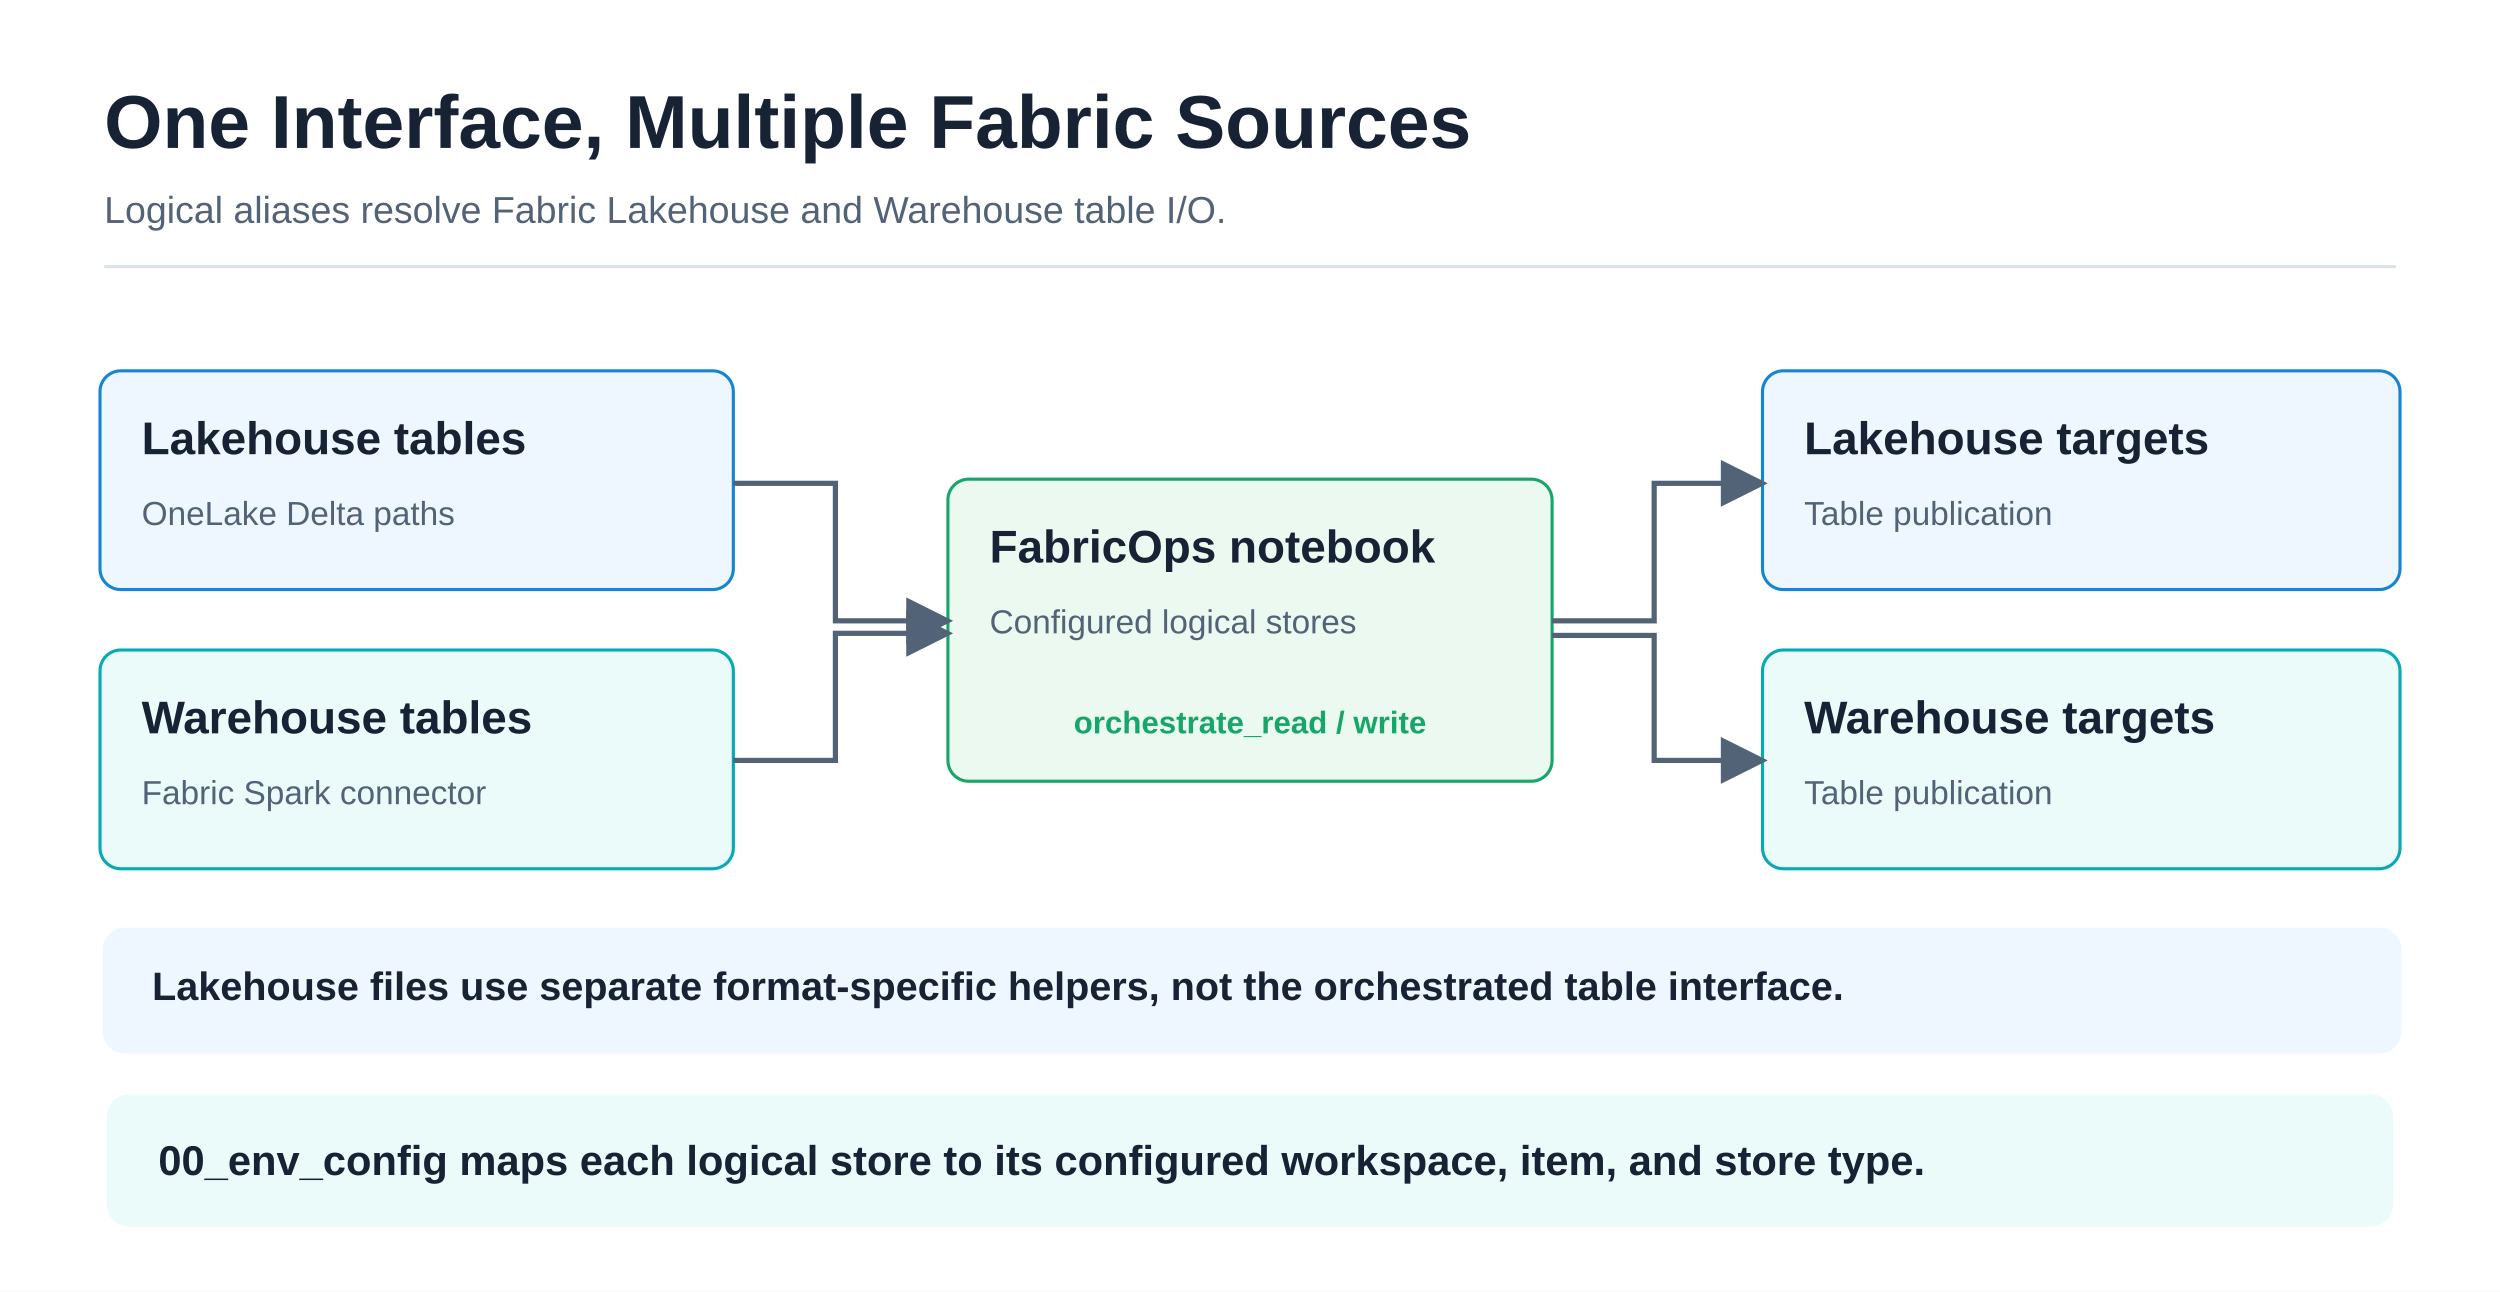
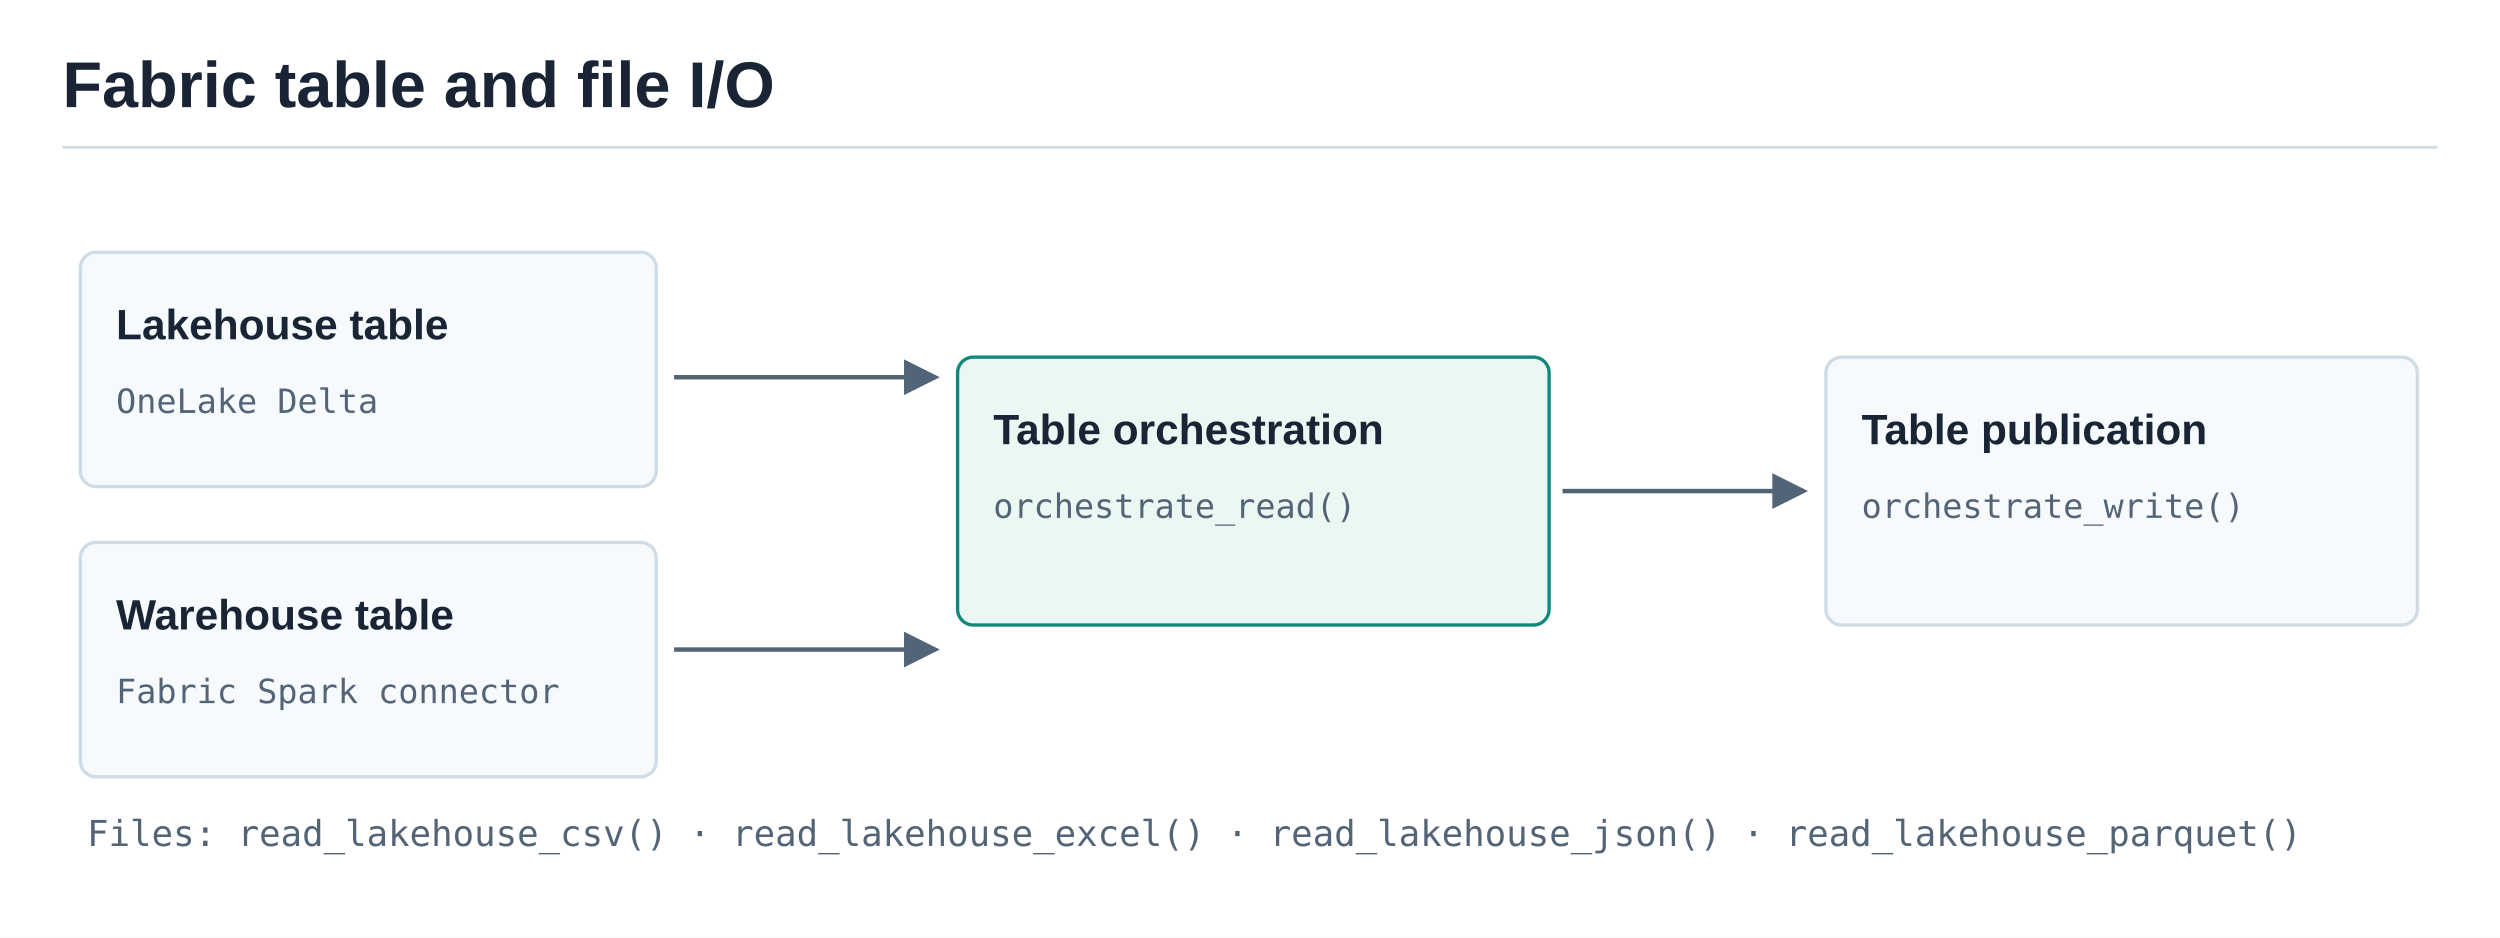
- <svg xmlns="http://www.w3.org/2000/svg" width="1200" height="620" viewBox="0 0 1200 620" role="img" aria-label="One Interface, Multiple Fabric Sources">
+ <svg xmlns="http://www.w3.org/2000/svg" viewBox="0 0 1120 420" width="1120" height="420" role="img" aria-label="Fabric table and file I/O">
  <defs>
-     <marker id="arr" markerWidth="9" markerHeight="9" refX="8" refY="4.5" orient="auto">
-       <path d="M0 0 L9 4.5 L0 9Z" fill="#536377" />
+     <marker id="a" markerWidth="8" markerHeight="8" refX="7" refY="4" orient="auto">
+       <path d="M0 0L8 4L0 8Z" fill="#546477" />
    </marker>
  </defs>
-   <rect width="1200" height="620" fill="#fff" />
-   <text x="50" y="71" font-family="Arial,Helvetica,sans-serif" font-size="36" font-weight="700" fill="#172235" text-anchor="start">One Interface, Multiple Fabric Sources</text>
-   <text x="50" y="107" font-family="Arial,Helvetica,sans-serif" font-size="18" font-weight="500" fill="#536377" text-anchor="start">Logical aliases resolve Fabric Lakehouse and Warehouse table I/O.</text>
-   <path d="M50 128 H1150" stroke="#D8E3EA" stroke-width="1.5" />
-   <rect x="48" y="178" width="304" height="105" rx="10" fill="#EEF7FF" stroke="#1685D1" stroke-width="1.5" />
-   <text x="68" y="218" font-family="Arial,Helvetica,sans-serif" font-size="22" font-weight="700" fill="#172235" text-anchor="start">Lakehouse tables</text>
-   <text x="68" y="252" font-family="Arial,Helvetica,sans-serif" font-size="16" font-weight="500" fill="#536377" text-anchor="start">OneLake Delta paths</text>
-   <rect x="48" y="312" width="304" height="105" rx="10" fill="#EAFBFA" stroke="#06A9B4" stroke-width="1.5" />
-   <text x="68" y="352" font-family="Arial,Helvetica,sans-serif" font-size="22" font-weight="700" fill="#172235" text-anchor="start">Warehouse tables</text>
-   <text x="68" y="386" font-family="Arial,Helvetica,sans-serif" font-size="16" font-weight="500" fill="#536377" text-anchor="start">Fabric Spark connector</text>
-   <rect x="455" y="230" width="290" height="145" rx="10" fill="#ECF9F0" stroke="#16A66A" stroke-width="1.5" />
-   <text x="475" y="270" font-family="Arial,Helvetica,sans-serif" font-size="22" font-weight="700" fill="#172235" text-anchor="start">FabricOps notebook</text>
-   <text x="475" y="304" font-family="Arial,Helvetica,sans-serif" font-size="16" font-weight="500" fill="#536377" text-anchor="start">Configured logical stores</text>
-   <rect x="846" y="178" width="306" height="105" rx="10" fill="#EEF7FF" stroke="#1685D1" stroke-width="1.5" />
-   <text x="866" y="218" font-family="Arial,Helvetica,sans-serif" font-size="22" font-weight="700" fill="#172235" text-anchor="start">Lakehouse targets</text>
-   <text x="866" y="252" font-family="Arial,Helvetica,sans-serif" font-size="16" font-weight="500" fill="#536377" text-anchor="start">Table publication</text>
-   <rect x="846" y="312" width="306" height="105" rx="10" fill="#EAFBFA" stroke="#06A9B4" stroke-width="1.5" />
-   <text x="866" y="352" font-family="Arial,Helvetica,sans-serif" font-size="22" font-weight="700" fill="#172235" text-anchor="start">Warehouse targets</text>
-   <text x="866" y="386" font-family="Arial,Helvetica,sans-serif" font-size="16" font-weight="500" fill="#536377" text-anchor="start">Table publication</text>
-   <path d="M352 232 H401 V298 H455" stroke="#536377" stroke-width="2.5" fill="none" marker-end="url(#arr)" />
-   <path d="M352 365 H401 V304 H455" stroke="#536377" stroke-width="2.5" fill="none" marker-end="url(#arr)" />
-   <path d="M745 298 H794 V232 H846" stroke="#536377" stroke-width="2.5" fill="none" marker-end="url(#arr)" />
-   <path d="M745 305 H794 V365 H846" stroke="#536377" stroke-width="2.5" fill="none" marker-end="url(#arr)" />
-   <rect x="463" y="330" width="274" height="32" rx="15" fill="#ECF9F0" stroke="#ECF9F0" stroke-width="1.5" />
-   <text x="600" y="352" font-family="Arial,Helvetica,sans-serif" font-size="15" font-weight="700" fill="#16A66A" text-anchor="middle">orchestrate_read / write</text>
-   <rect x="50" y="446" width="1102" height="59" rx="10" fill="#EEF7FF" stroke="#EEF7FF" stroke-width="1.5" />
-   <text x="73" y="480" font-family="Arial,Helvetica,sans-serif" font-size="19" font-weight="600" fill="#172235" text-anchor="start">Lakehouse files use separate format-specific helpers, not the orchestrated table interface.</text>
-   <rect x="52" y="526" width="1096" height="62" rx="10" fill="#EAFBFA" stroke="#EAFBFA" stroke-width="1.5" />
-   <text x="76" y="564" font-family="Arial,Helvetica,sans-serif" font-size="20" font-weight="600" fill="#172235" text-anchor="start">00_env_config maps each logical store to its configured workspace, item, and store type.</text>
+   <rect width="1120" height="420" fill="#fff" />
+   <text x="28" y="48" font-family="Arial,Helvetica,sans-serif" font-size="29" font-weight="700" fill="#192434">Fabric table and file I/O</text>
+   <path d="M28 66H1092" stroke="#CFDCE5" stroke-width="1.3" />
+   <rect x="36" y="113" width="258" height="105" rx="7" fill="#F6FAFC" stroke="#CFDCE5" stroke-width="1.5" />
+   <text x="52" y="152" font-family="Arial,Helvetica,sans-serif" font-size="19" font-weight="700" fill="#192434">Lakehouse table</text>
+   <text x="52" y="185" font-family="Consolas,Menlo,monospace" font-size="15" font-weight="400" fill="#546477">OneLake Delta</text>
+   <rect x="36" y="243" width="258" height="105" rx="7" fill="#F6FAFC" stroke="#CFDCE5" stroke-width="1.5" />
+   <text x="52" y="282" font-family="Arial,Helvetica,sans-serif" font-size="19" font-weight="700" fill="#192434">Warehouse table</text>
+   <text x="52" y="315" font-family="Consolas,Menlo,monospace" font-size="15" font-weight="400" fill="#546477">Fabric Spark connector</text>
+   <rect x="429" y="160" width="265" height="120" rx="7" fill="#EAF7F3" stroke="#128779" stroke-width="1.5" />
+   <text x="445" y="199" font-family="Arial,Helvetica,sans-serif" font-size="19" font-weight="700" fill="#192434">Table orchestration</text>
+   <text x="445" y="232" font-family="Consolas,Menlo,monospace" font-size="15" font-weight="400" fill="#546477">orchestrate_read()</text>
+   <rect x="818" y="160" width="265" height="120" rx="7" fill="#F6FAFC" stroke="#CFDCE5" stroke-width="1.5" />
+   <text x="834" y="199" font-family="Arial,Helvetica,sans-serif" font-size="19" font-weight="700" fill="#192434">Table publication</text>
+   <text x="834" y="232" font-family="Consolas,Menlo,monospace" font-size="15" font-weight="400" fill="#546477">orchestrate_write()</text>
+   <path d="M302 169H419" stroke="#546477" stroke-width="2" fill="none" marker-end="url(#a)" />
+   <path d="M302 291H419" stroke="#546477" stroke-width="2" fill="none" marker-end="url(#a)" />
+   <path d="M700 220H808" stroke="#546477" stroke-width="2" fill="none" marker-end="url(#a)" />
+   <text x="39" y="379" font-family="Consolas,Menlo,monospace" font-size="16" font-weight="400" fill="#546477">Files: read_lakehouse_csv() · read_lakehouse_excel() · read_lakehouse_json() · read_lakehouse_parquet()</text>
</svg>
